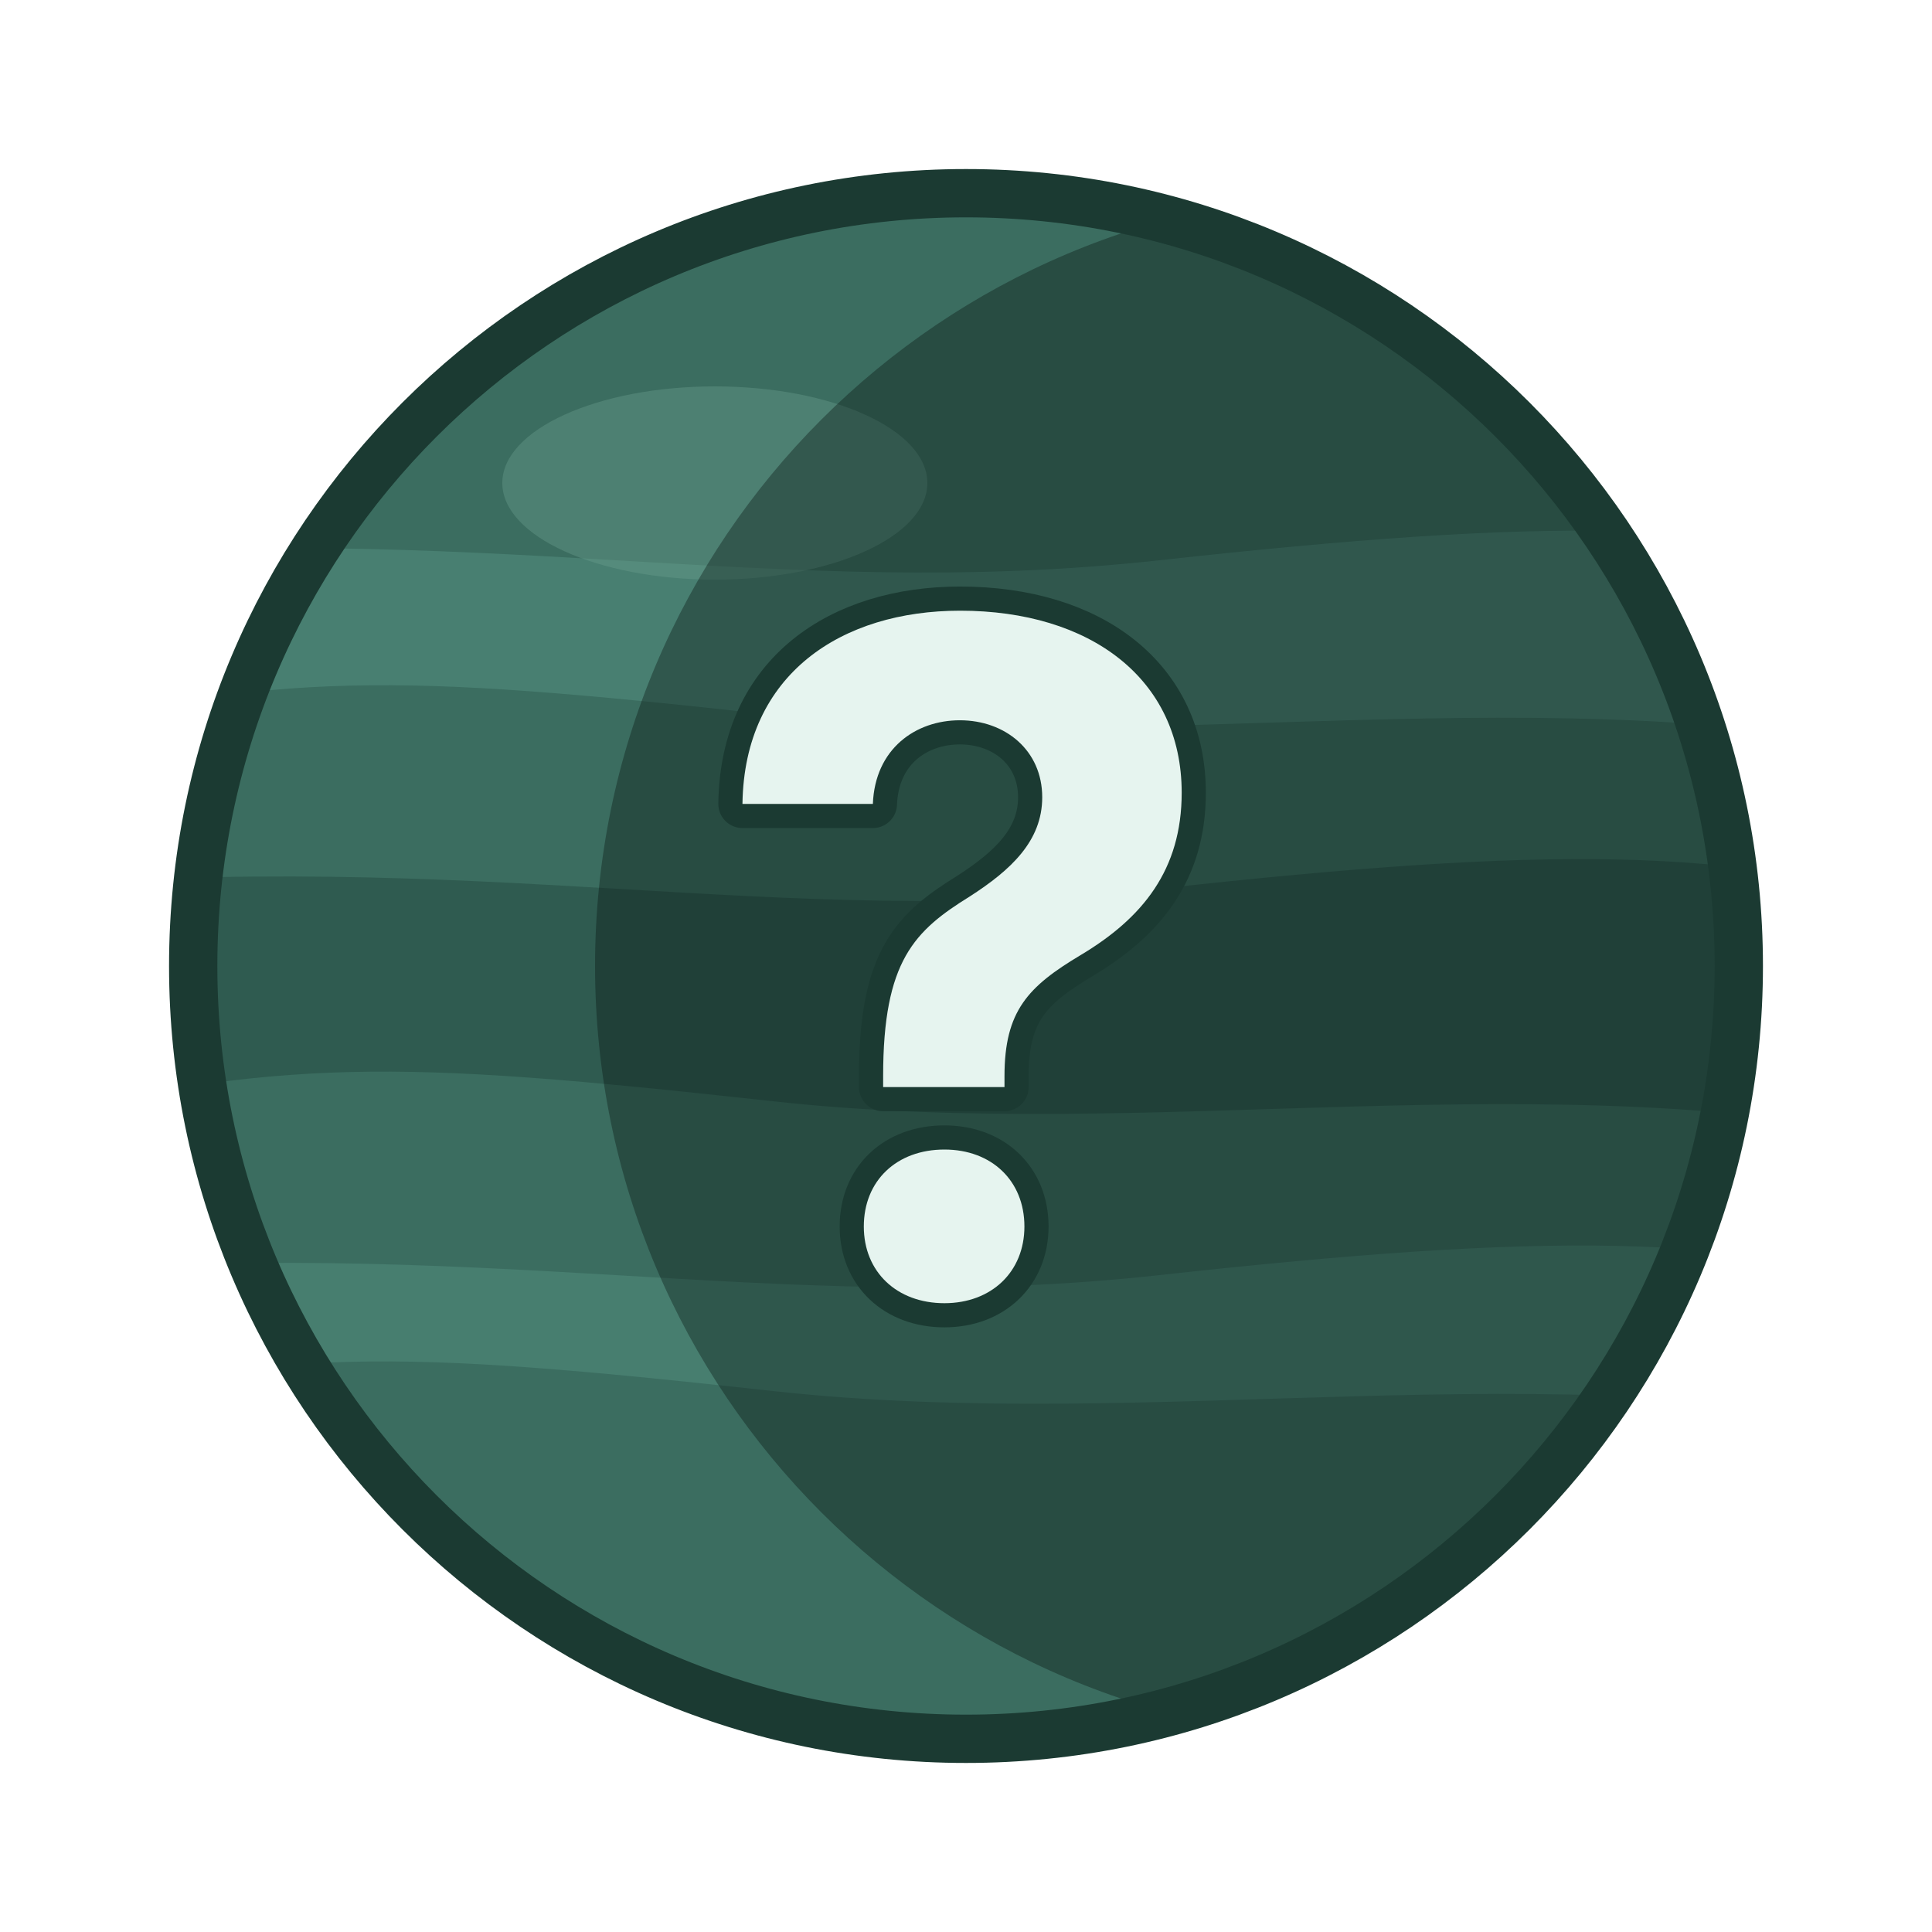
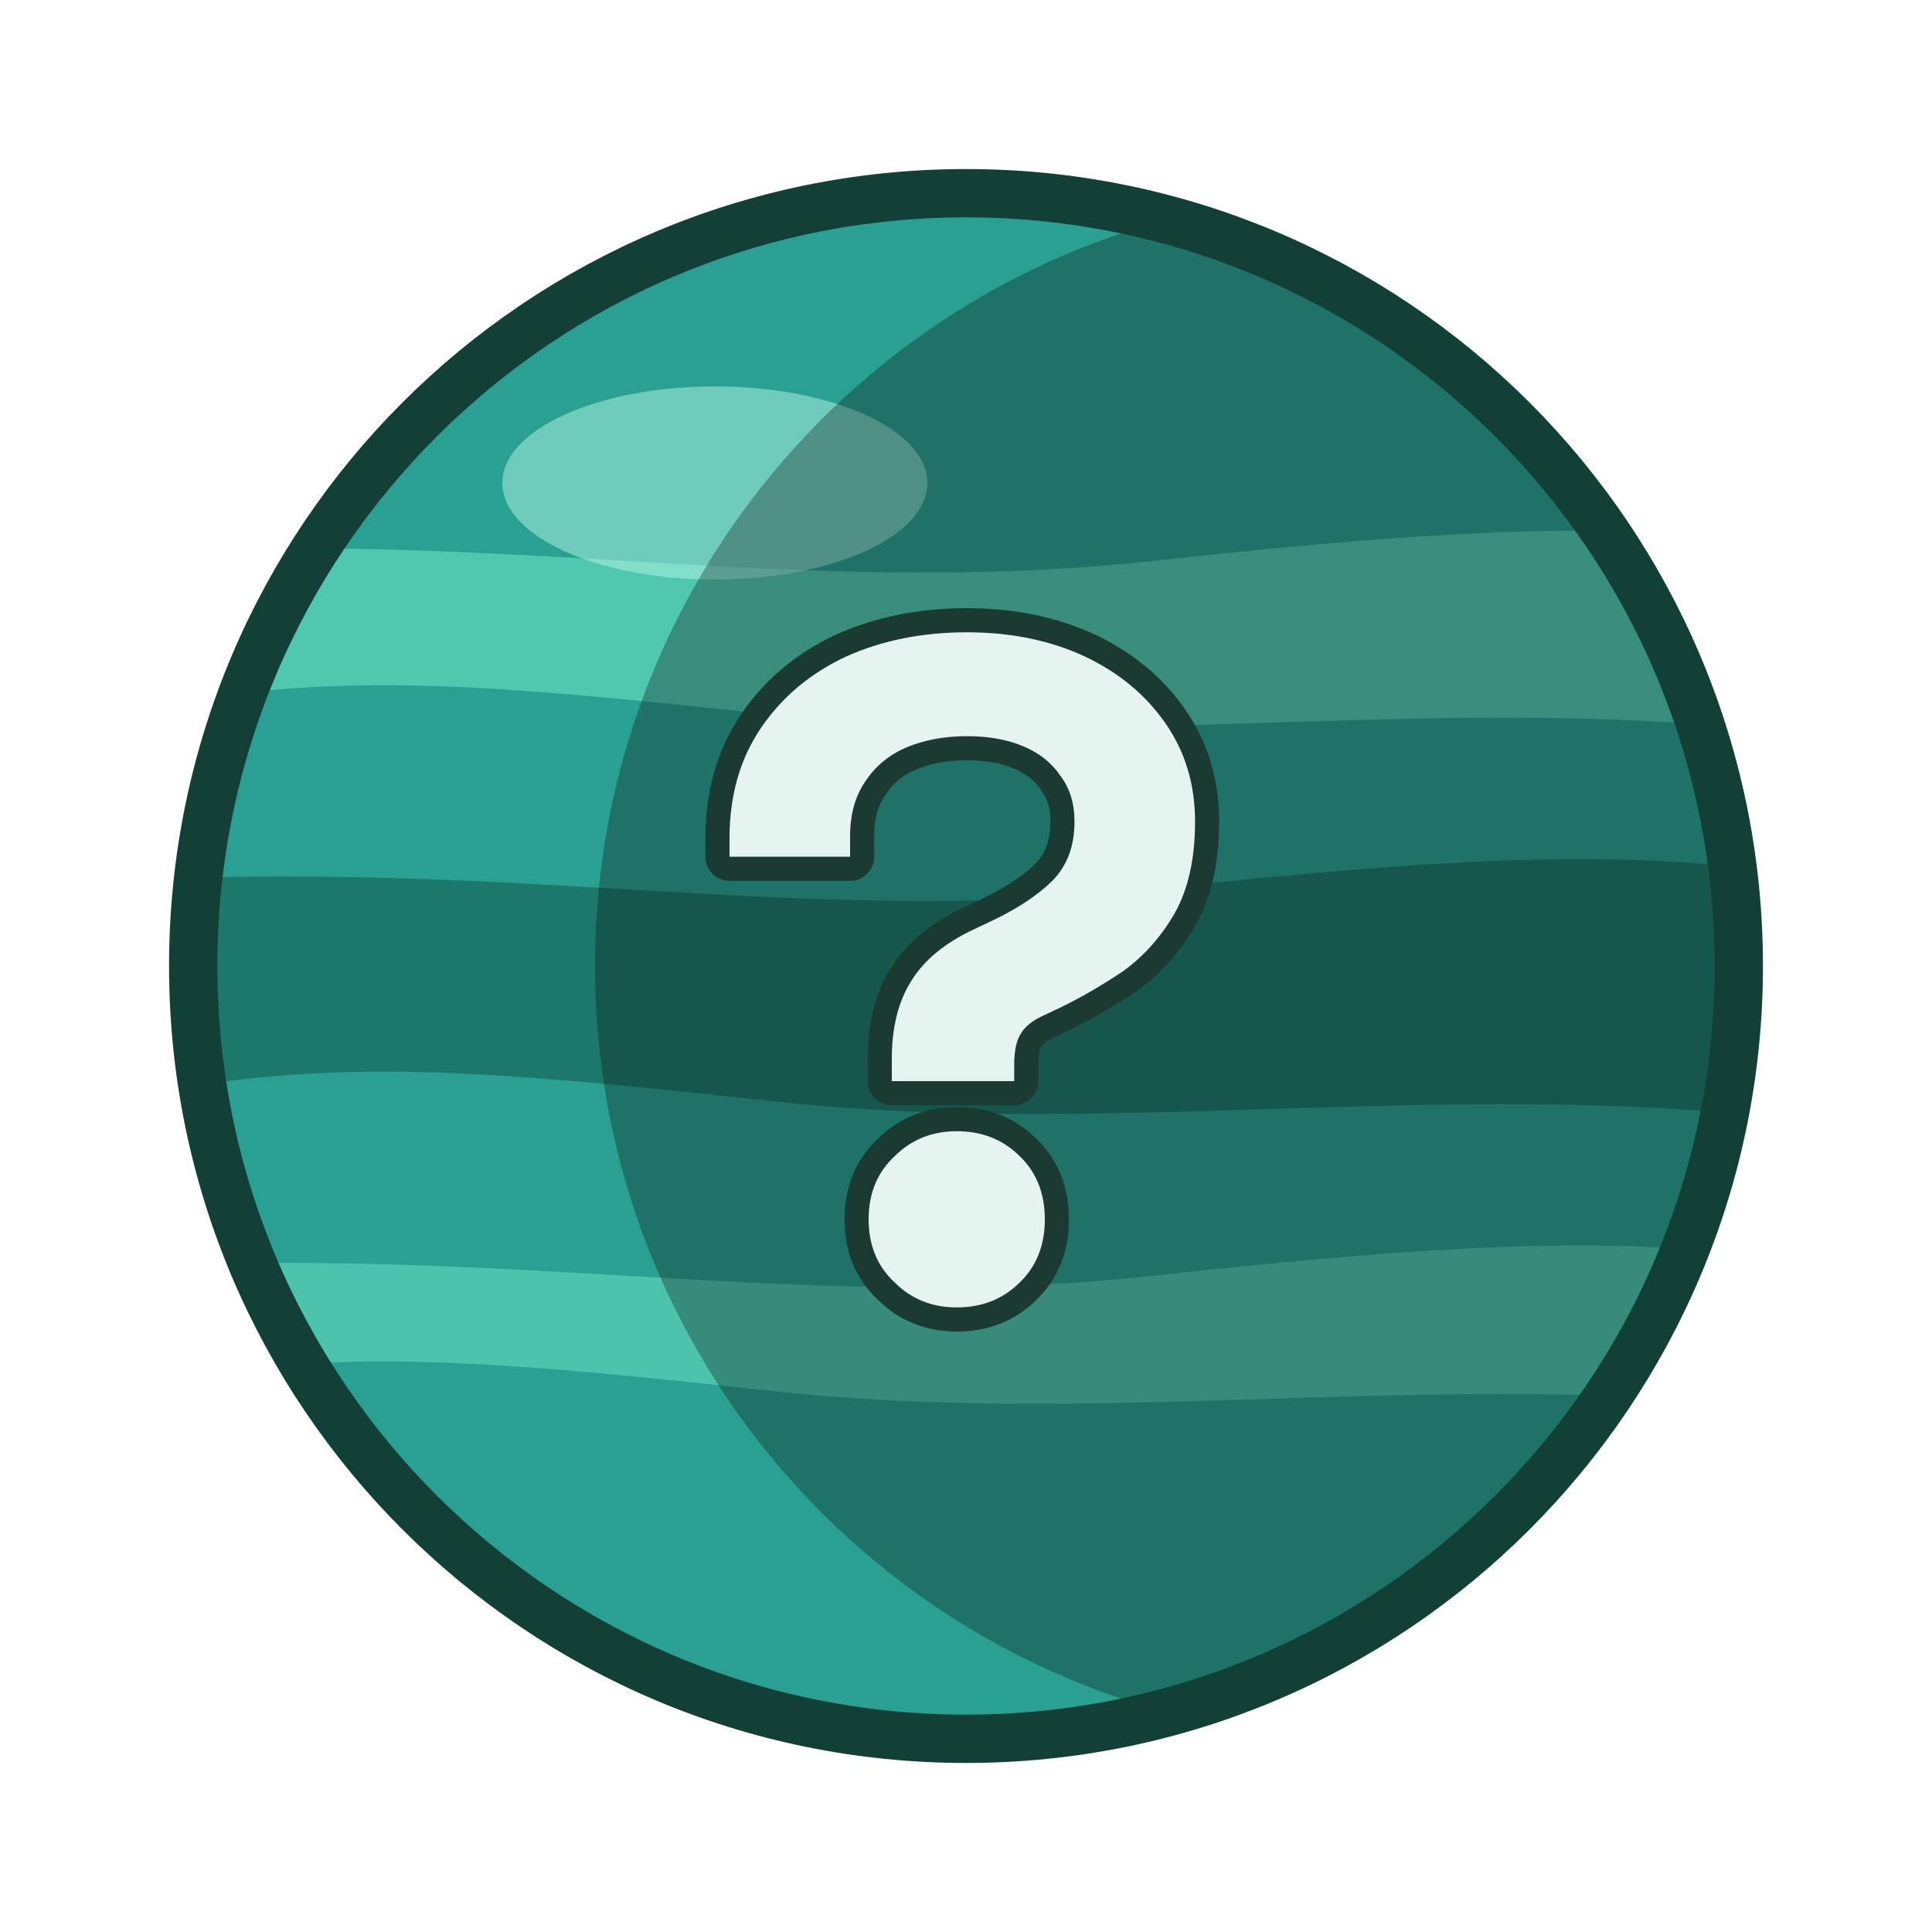
<svg xmlns="http://www.w3.org/2000/svg" viewBox="0 0 100 100" width="256" height="256" role="img" aria-label="Planet Nine" style="color:#ffffff">
  <defs>
    <clipPath id="a3-c">
      <circle cx="50" cy="50" r="40" />
    </clipPath>
  </defs>
  <g clip-path="url(#a3-c)">
-     <circle cx="50" cy="50" r="40" fill="#3b6d60" />
-     <path d="M0,29 C25,26.8 40,31.2 60,29 S90,26.8 100,30.1 L100,39.2 C80,34.8 60,39.2 40,37 S15,34.8 0,38.1 Z" fill="#487f71" opacity="1" />
-     <path d="M0,46 C25,43.8 40,48.2 60,46 S90,43.8 100,47.1 L100,59.2 C80,54.8 60,59.2 40,57 S15,54.8 0,58.1 Z" fill="#2f5b50" opacity="1" />
-     <path d="M0,66 C25,63.8 40,68.2 60,66 S90,63.8 100,67.1 L100,74.2 C80,69.8 60,74.2 40,72 S15,69.8 0,73.1 Z" fill="#487f71" opacity="0.9" />
-     <ellipse cx="37" cy="25" rx="11" ry="5" fill="#6a9d8d" opacity="0.4" />
-     <circle cx="70.8" cy="50" r="40" fill="#06100e" opacity="0.36" />
+     <circle cx="50" cy="50" r="40" fill="#2aa092" />
+     <path d="M0,29 C25,26.8 40,31.2 60,29 S90,26.8 100,30.1 L100,39.2 C80,34.8 60,39.2 40,37 S15,34.8 0,38.1 Z" fill="#50c8b0" opacity="1" />
+     <path d="M0,46 C25,43.8 40,48.2 60,46 S90,43.8 100,47.1 L100,59.2 C80,54.8 60,59.2 40,57 S15,54.8 0,58.1 Z" fill="#1c786b" opacity="1" />
+     <path d="M0,66 C25,63.8 40,68.2 60,66 S90,63.8 100,67.1 L100,74.2 C80,69.8 60,74.2 40,72 S15,69.8 0,73.1 Z" fill="#50c8b0" opacity="0.9" />
+     <ellipse cx="37" cy="25" rx="11" ry="5" fill="#b4f5e3" opacity="0.5" />
+     <circle cx="70.8" cy="50" r="40" fill="#06100e" opacity="0.32" />
  </g>
-   <circle cx="50" cy="50" r="40" fill="none" stroke="#1b3a32" stroke-width="2.5" />
-   <text x="50" y="67" text-anchor="middle" font-family="ui-sans-serif, -apple-system, 'SF Pro Text', 'Segoe UI', Inter, system-ui, sans-serif" font-size="48" font-weight="700" fill="#e6f4ef" stroke="#1b3a32" stroke-width="2.5" stroke-linejoin="round" paint-order="stroke">?</text>
+   <circle cx="50" cy="50" r="40" fill="none" stroke="#123f36" stroke-width="2.5" />
+   <path d="M-0.08 -0.23V-0.254Q-0.08 -0.305 -0.059 -0.338Q-0.039 -0.371 0.007 -0.393L0.024 -0.401Q0.069 -0.422 0.093 -0.446Q0.117 -0.47 0.117 -0.51Q0.117 -0.539 0.102 -0.559Q0.088 -0.58 0.062 -0.591Q0.036 -0.602 0.001 -0.602Q-0.035 -0.602 -0.064 -0.59Q-0.092 -0.578 -0.108 -0.554Q-0.125 -0.53 -0.125 -0.494V-0.472H-0.255V-0.492Q-0.255 -0.561 -0.221 -0.611Q-0.187 -0.661 -0.129 -0.688Q-0.071 -0.714 0.001 -0.714Q0.072 -0.714 0.128 -0.688Q0.183 -0.662 0.215 -0.616Q0.247 -0.57 0.247 -0.51Q0.247 -0.45 0.225 -0.411Q0.203 -0.373 0.17 -0.349Q0.136 -0.326 0.101 -0.309L0.084 -0.301Q0.066 -0.293 0.059 -0.281Q0.052 -0.27 0.052 -0.248V-0.23ZM-0.01 0.014Q-0.05 0.014 -0.077 -0.013Q-0.105 -0.039 -0.105 -0.081Q-0.105 -0.123 -0.077 -0.149Q-0.05 -0.176 -0.01 -0.176Q0.031 -0.176 0.058 -0.149Q0.085 -0.123 0.085 -0.081Q0.085 -0.039 0.058 -0.013Q0.031 0.014 -0.01 0.014Z" transform="translate(50 67) scale(48)" fill="#e6f4ef" stroke="#1b3a32" stroke-width="0.052" stroke-linejoin="round" paint-order="stroke" />
</svg>
